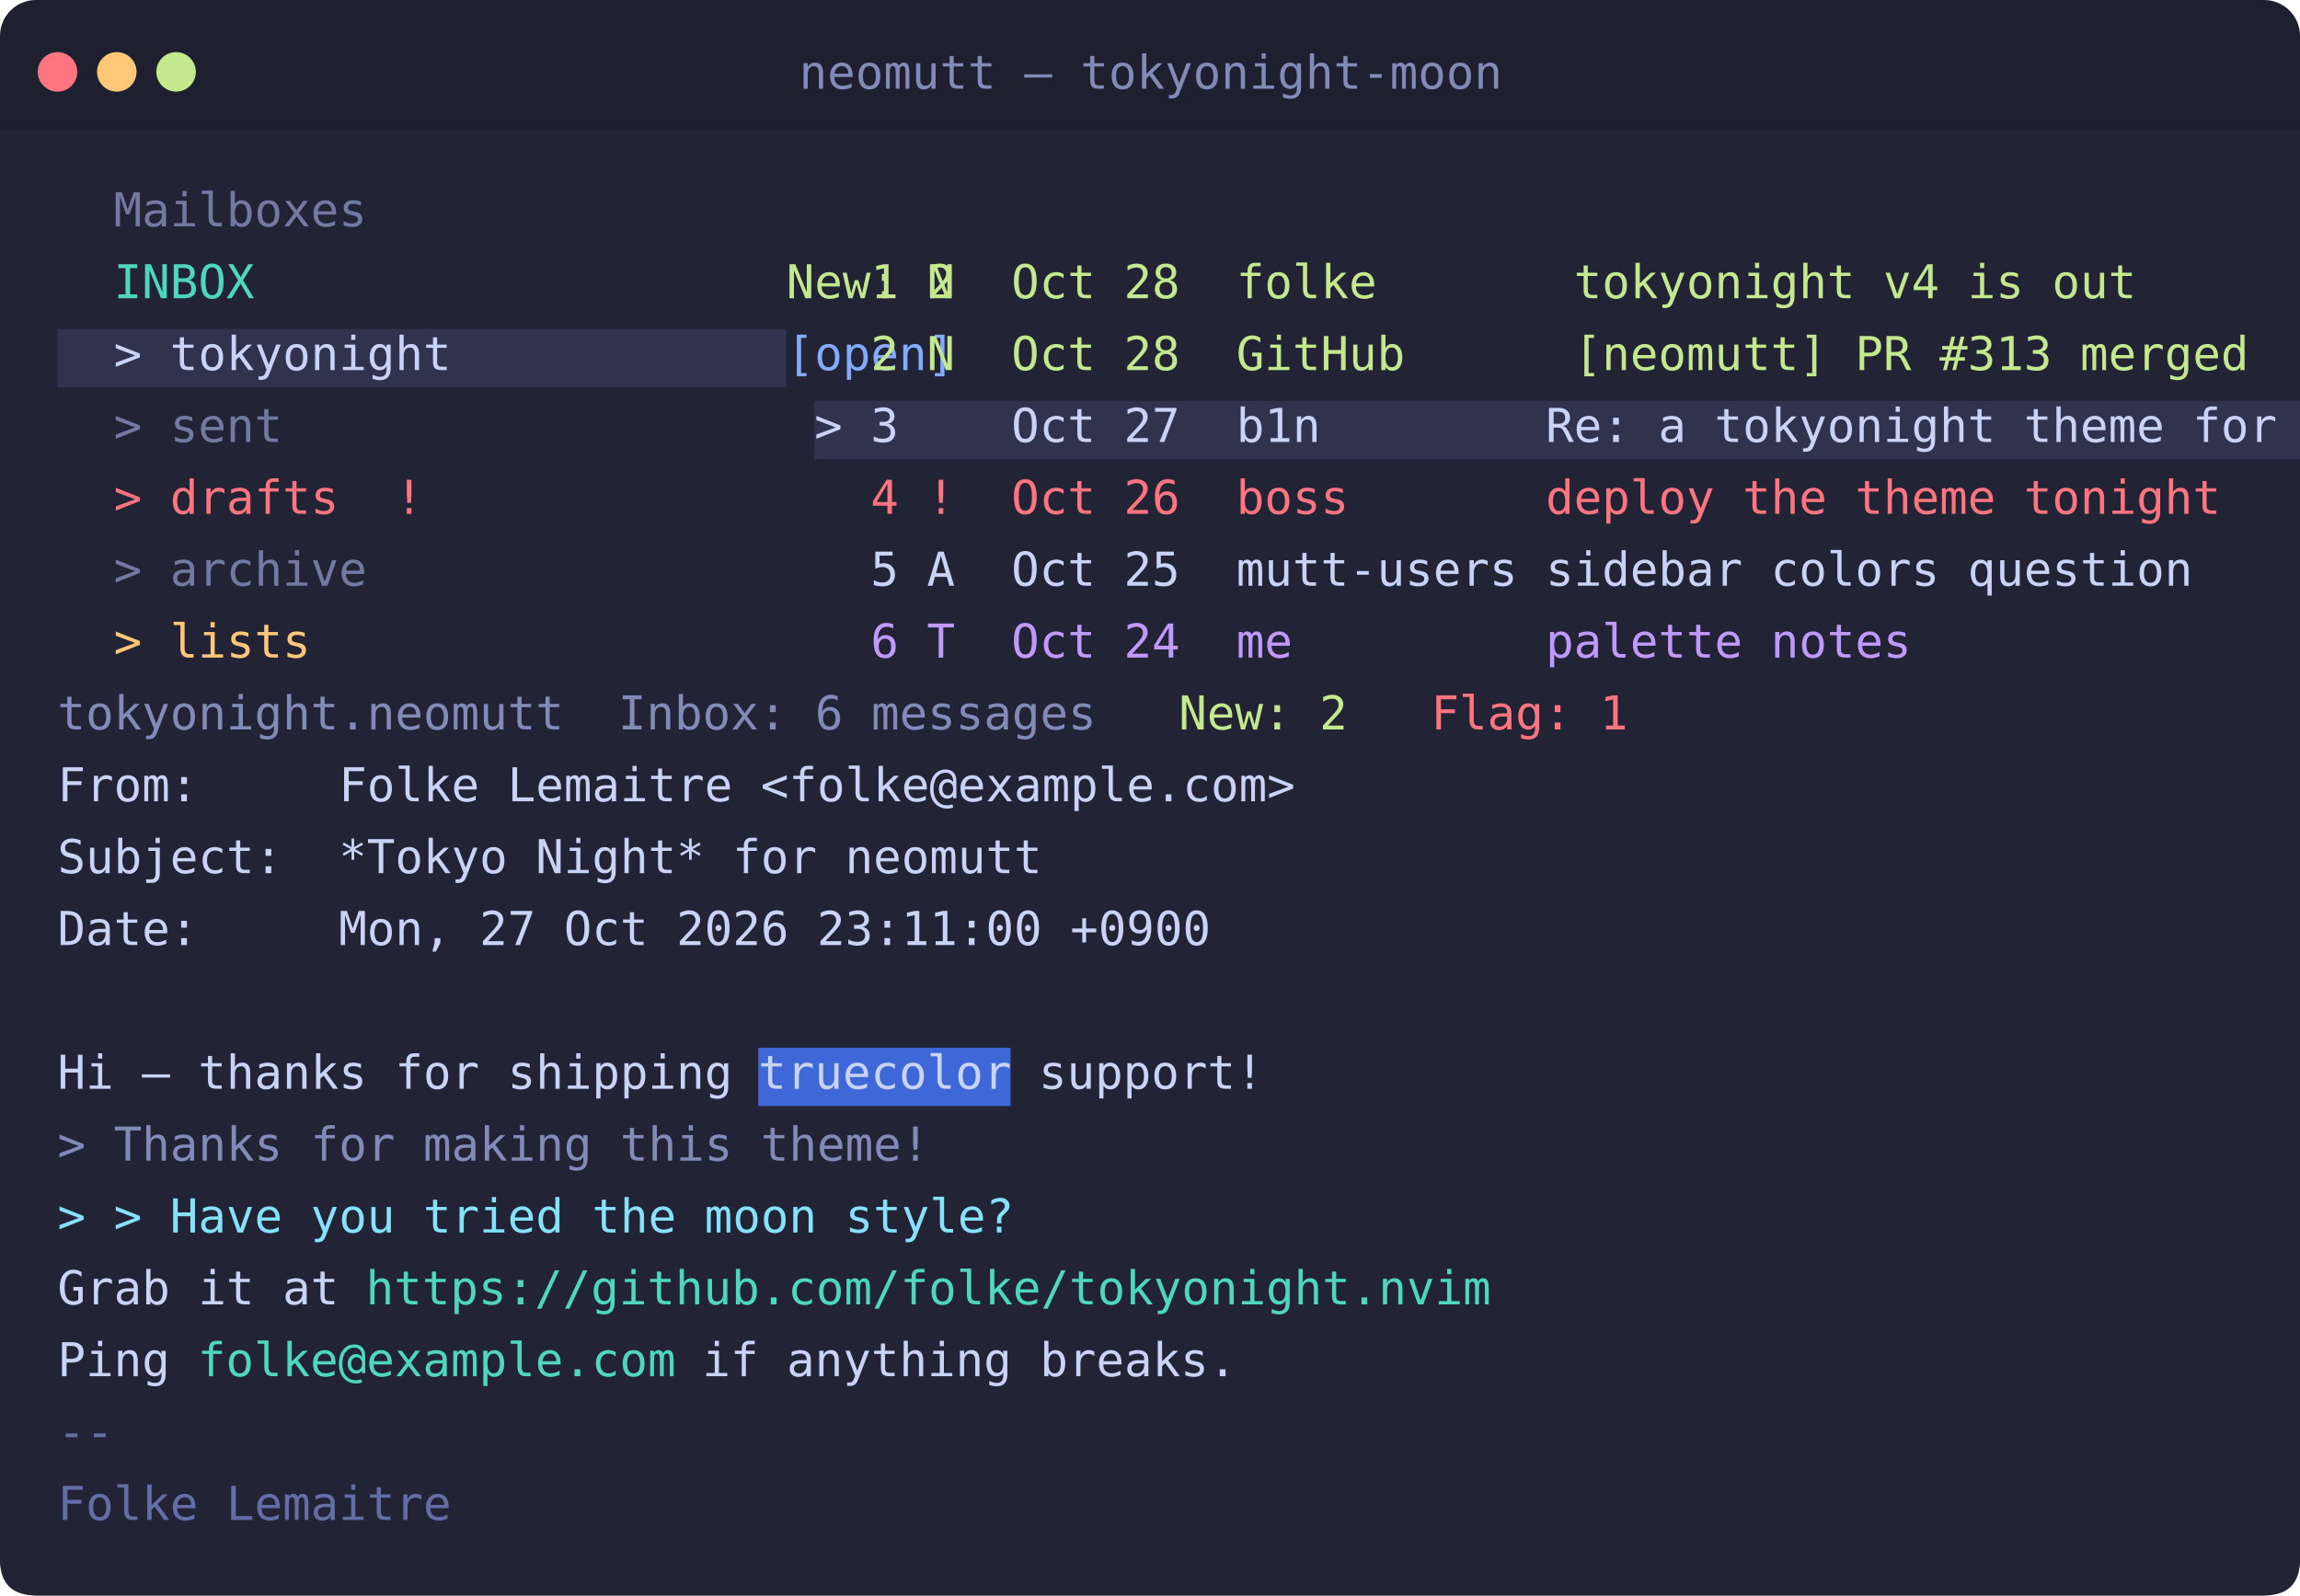
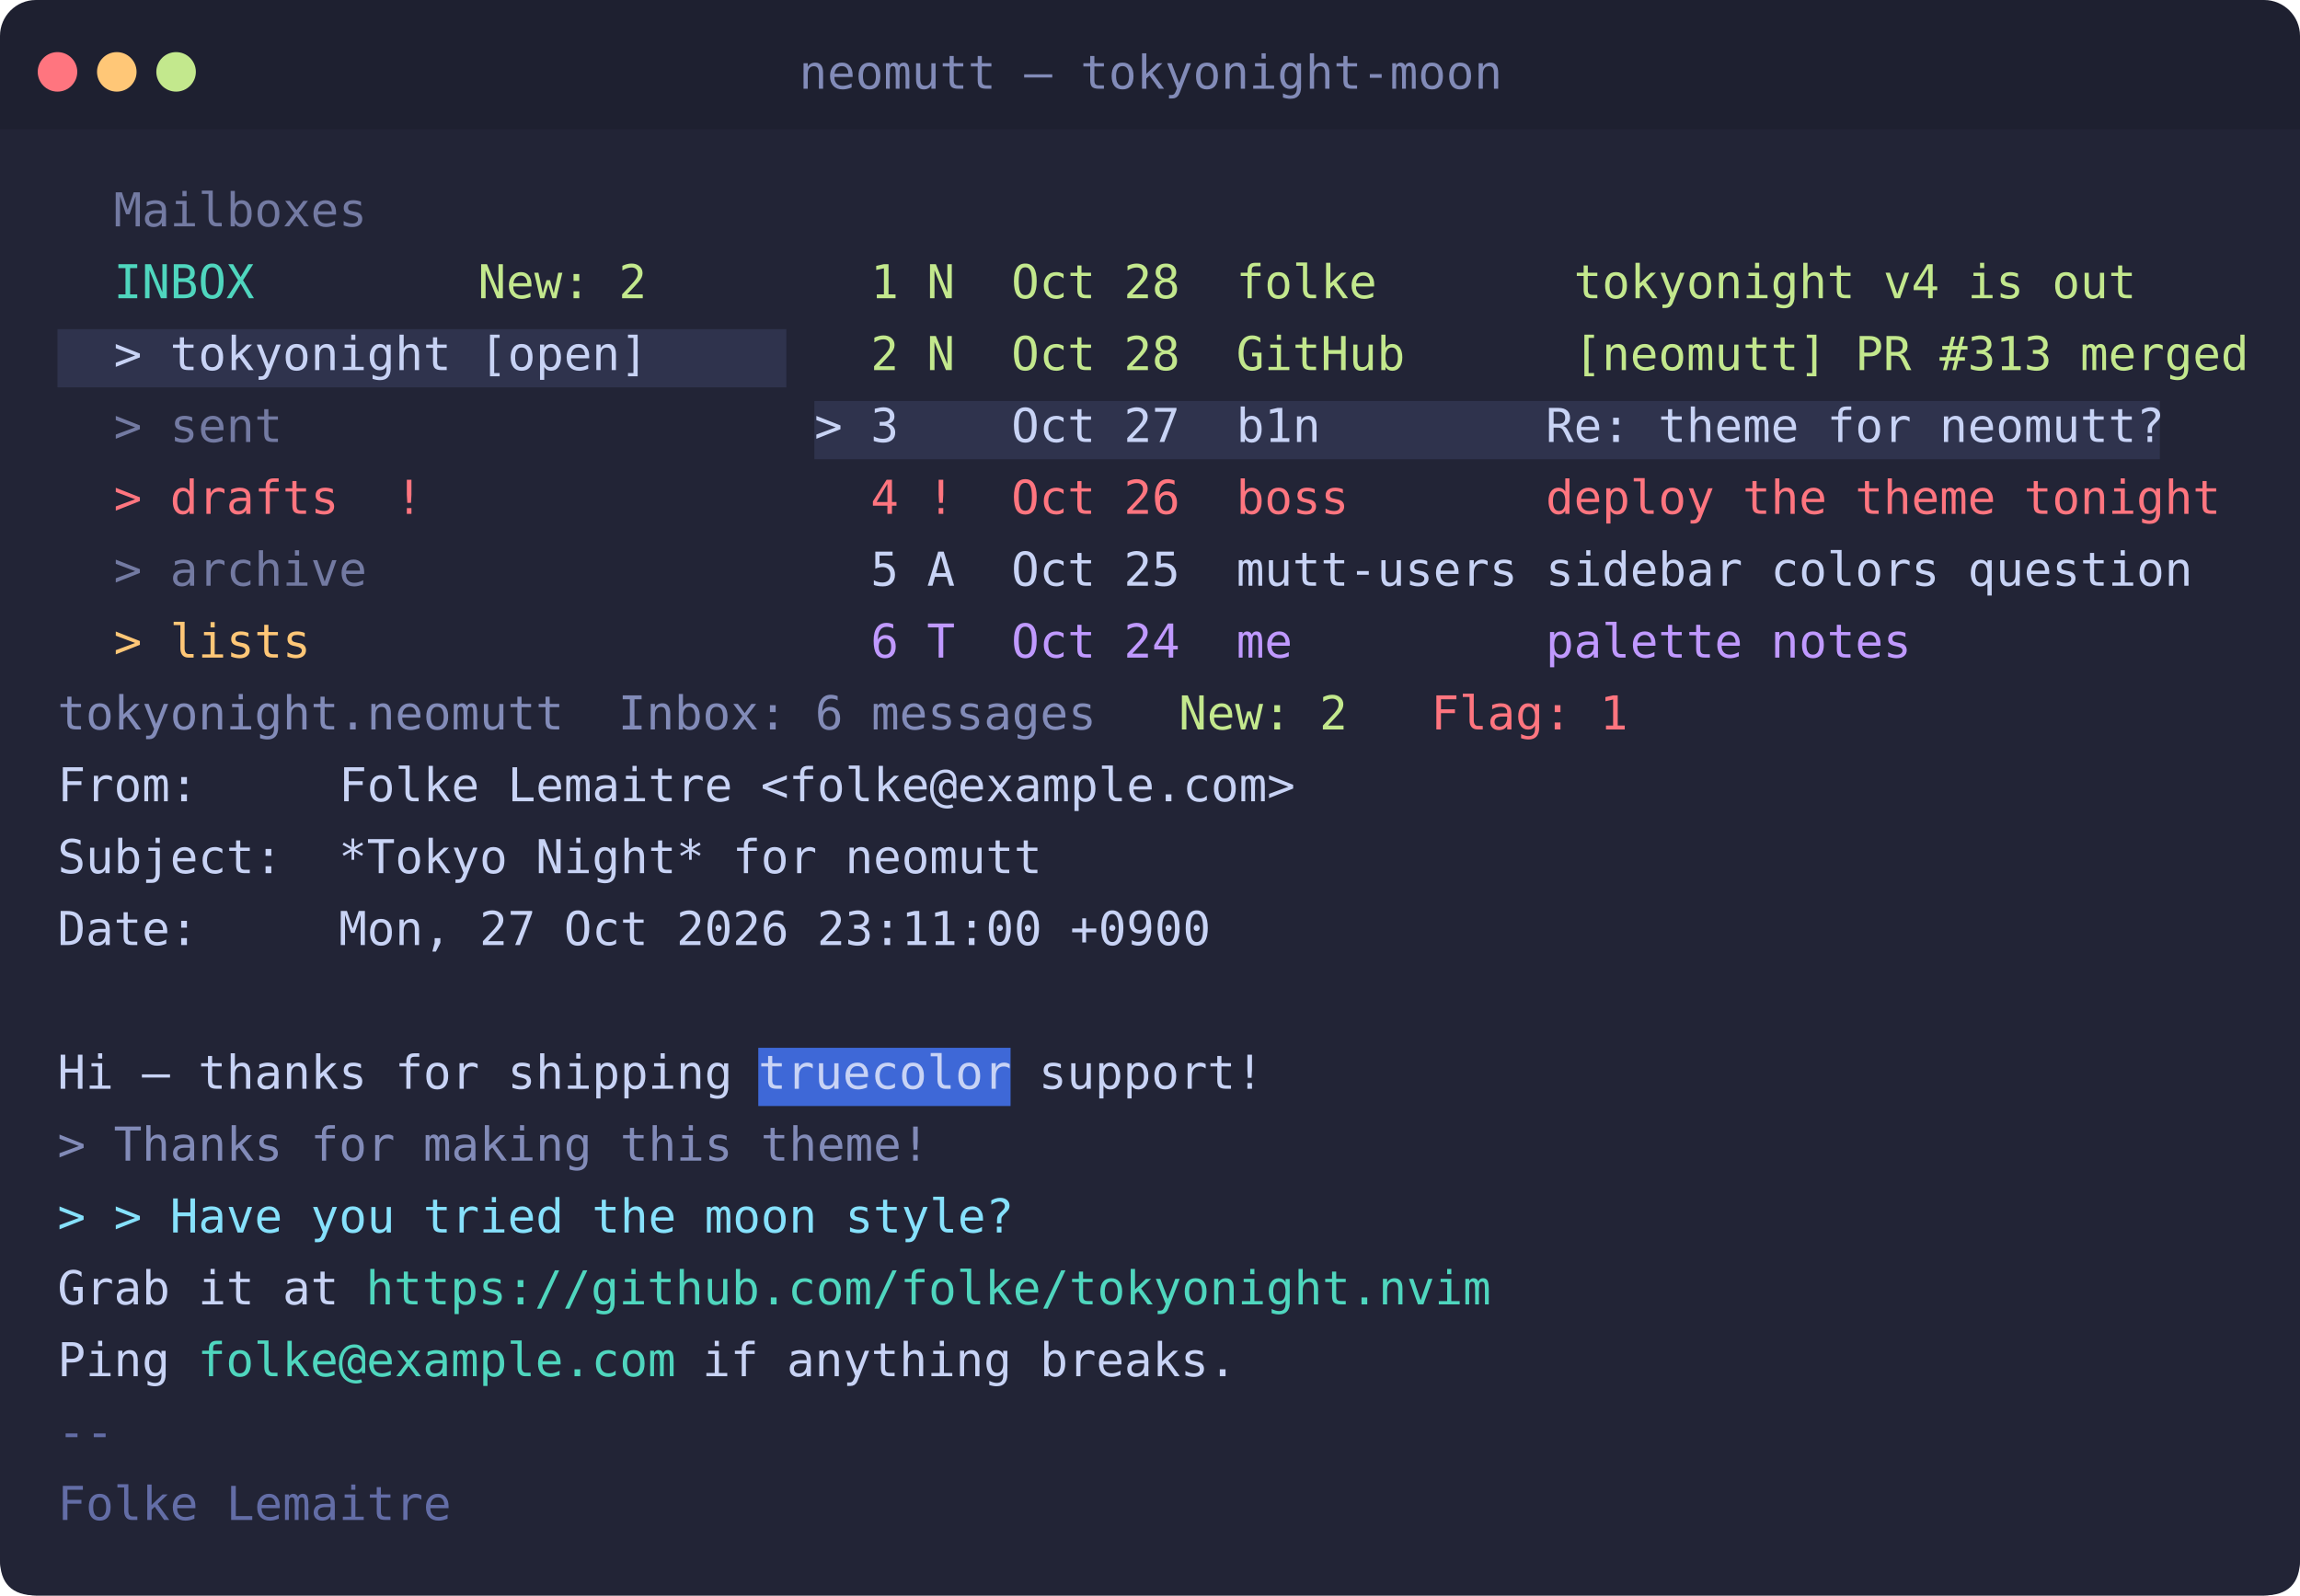
<svg xmlns="http://www.w3.org/2000/svg" width="640" height="444" viewBox="0 0 640 444" font-family="ui-monospace, 'JetBrains Mono', 'Fira Code', 'SF Mono', Menlo, Consolas, monospace" font-size="13">
  <rect width="640" height="444" rx="10" fill="#1e2030" />
  <path d="M 0 36 H 640 V 434 Q 640 444 630 444 H 10 Q 0 444 0 434 Z" fill="#222436" />
  <circle cx="16.0" cy="20.0" r="5.5" fill="#ff757f" />
  <circle cx="32.5" cy="20.0" r="5.5" fill="#ffc777" />
  <circle cx="49.0" cy="20.0" r="5.5" fill="#c3e88d" />
  <text x="320.2" y="24.7" text-anchor="middle" fill="#828bb8">neomutt — tokyonight-moon</text>
  <text x="16.0" y="63.0" fill="#737aa2" xml:space="preserve">  Mailboxes               </text>
-   <text x="16.0" y="83.0" fill="#4fd6be" xml:space="preserve">  INBOX                   </text>
-   <text x="218.8" y="83.0" fill="#c3e88d" xml:space="preserve">New: 2</text>
+   <text x="16.0" y="83.0" fill="#4fd6be" xml:space="preserve">  INBOX        </text>
+   <text x="133.0" y="83.0" fill="#c3e88d" xml:space="preserve">New: 2</text>
  <text x="226.6" y="83.0" fill="#c3e88d" xml:space="preserve">  1 N  Oct 28  folke       tokyonight v4 is out</text>
  <rect x="16.0" y="91.6" width="202.8" height="16.2" fill="#2f334d" />
-   <text x="16.0" y="103.0" fill="#c8d3f5" xml:space="preserve">  &gt; tokyonight            </text>
-   <text x="218.8" y="103.0" fill="#82aaff" xml:space="preserve">[open]</text>
+   <text x="16.0" y="103.0" fill="#c8d3f5" xml:space="preserve">  &gt; tokyonight [open]     </text>
  <text x="226.6" y="103.0" fill="#c3e88d" xml:space="preserve">  2 N  Oct 28  GitHub      [neomutt] PR #313 merged</text>
  <text x="16.0" y="123.0" fill="#737aa2" xml:space="preserve">  &gt; sent                  </text>
-   <rect x="226.6" y="111.6" width="475.8" height="16.2" fill="#2f334d" />
-   <text x="226.6" y="123.0" fill="#c8d3f5" xml:space="preserve">&gt; 3    Oct 27  b1n        Re: a tokyonight theme for neomutt?</text>
+   <rect x="226.6" y="111.6" width="374.4" height="16.2" fill="#2f334d" />
+   <text x="226.6" y="123.0" fill="#c8d3f5" xml:space="preserve">&gt; 3    Oct 27  b1n        Re: theme for neomutt?</text>
  <text x="16.0" y="143.0" fill="#ff757f" xml:space="preserve">  &gt; drafts  !             </text>
  <text x="226.6" y="143.0" fill="#ff757f" xml:space="preserve">  4 !  Oct 26  boss       deploy the theme tonight</text>
  <text x="16.0" y="163.0" fill="#737aa2" xml:space="preserve">  &gt; archive               </text>
  <text x="226.6" y="163.0" fill="#c8d3f5" xml:space="preserve">  5 A  Oct 25  mutt-users sidebar colors question</text>
  <text x="16.0" y="183.0" fill="#ffc777" xml:space="preserve">  &gt; lists                 </text>
  <text x="226.6" y="183.0" fill="#c099ff" xml:space="preserve">  6 T  Oct 24  me         palette notes</text>
  <text x="16.0" y="203.0" fill="#828bb8" xml:space="preserve">tokyonight.neomutt  </text>
  <text x="172.0" y="203.0" fill="#828bb8" xml:space="preserve">Inbox: 6 messages   </text>
  <text x="328.0" y="203.0" fill="#c3e88d" xml:space="preserve">New: 2   </text>
  <text x="398.2" y="203.0" fill="#ff757f" xml:space="preserve">Flag: 1</text>
  <text x="16.0" y="223.0" fill="#c8d3f5" xml:space="preserve">From:     Folke Lemaitre &lt;folke@example.com&gt;</text>
  <text x="16.0" y="243.0" fill="#c8d3f5" xml:space="preserve">Subject:  *Tokyo Night* for neomutt</text>
  <text x="16.0" y="263.0" fill="#c8d3f5" xml:space="preserve">Date:     Mon, 27 Oct 2026 23:11:00 +0900</text>
  <text x="16.0" y="283.0" fill="#c8d3f5" xml:space="preserve" />
  <text x="16.0" y="303.0" fill="#c8d3f5" xml:space="preserve">Hi — thanks for shipping </text>
  <rect x="211.0" y="291.6" width="70.2" height="16.2" fill="#3e68d7" />
  <text x="211.0" y="303.0" fill="#c8d3f5" xml:space="preserve">truecolor</text>
  <text x="281.2" y="303.0" fill="#c8d3f5" xml:space="preserve"> support!</text>
  <text x="16.0" y="323.0" fill="#828bb8" xml:space="preserve">&gt; Thanks for making this theme!</text>
  <text x="16.0" y="343.0" fill="#86e1fc" xml:space="preserve">&gt; &gt; Have you tried the moon style?</text>
  <text x="16.0" y="363.0" fill="#c8d3f5" xml:space="preserve">Grab it at </text>
  <text x="101.8" y="363.0" fill="#4fd6be" xml:space="preserve">https://github.com/folke/tokyonight.nvim</text>
  <text x="16.0" y="383.0" fill="#c8d3f5" xml:space="preserve">Ping </text>
  <text x="55.0" y="383.0" fill="#4fd6be" xml:space="preserve">folke@example.com</text>
  <text x="187.6" y="383.0" fill="#c8d3f5" xml:space="preserve"> if anything breaks.</text>
  <text x="16.0" y="403.0" fill="#636da6" xml:space="preserve">-- </text>
  <text x="16.0" y="423.0" fill="#636da6" xml:space="preserve">Folke Lemaitre</text>
</svg>
